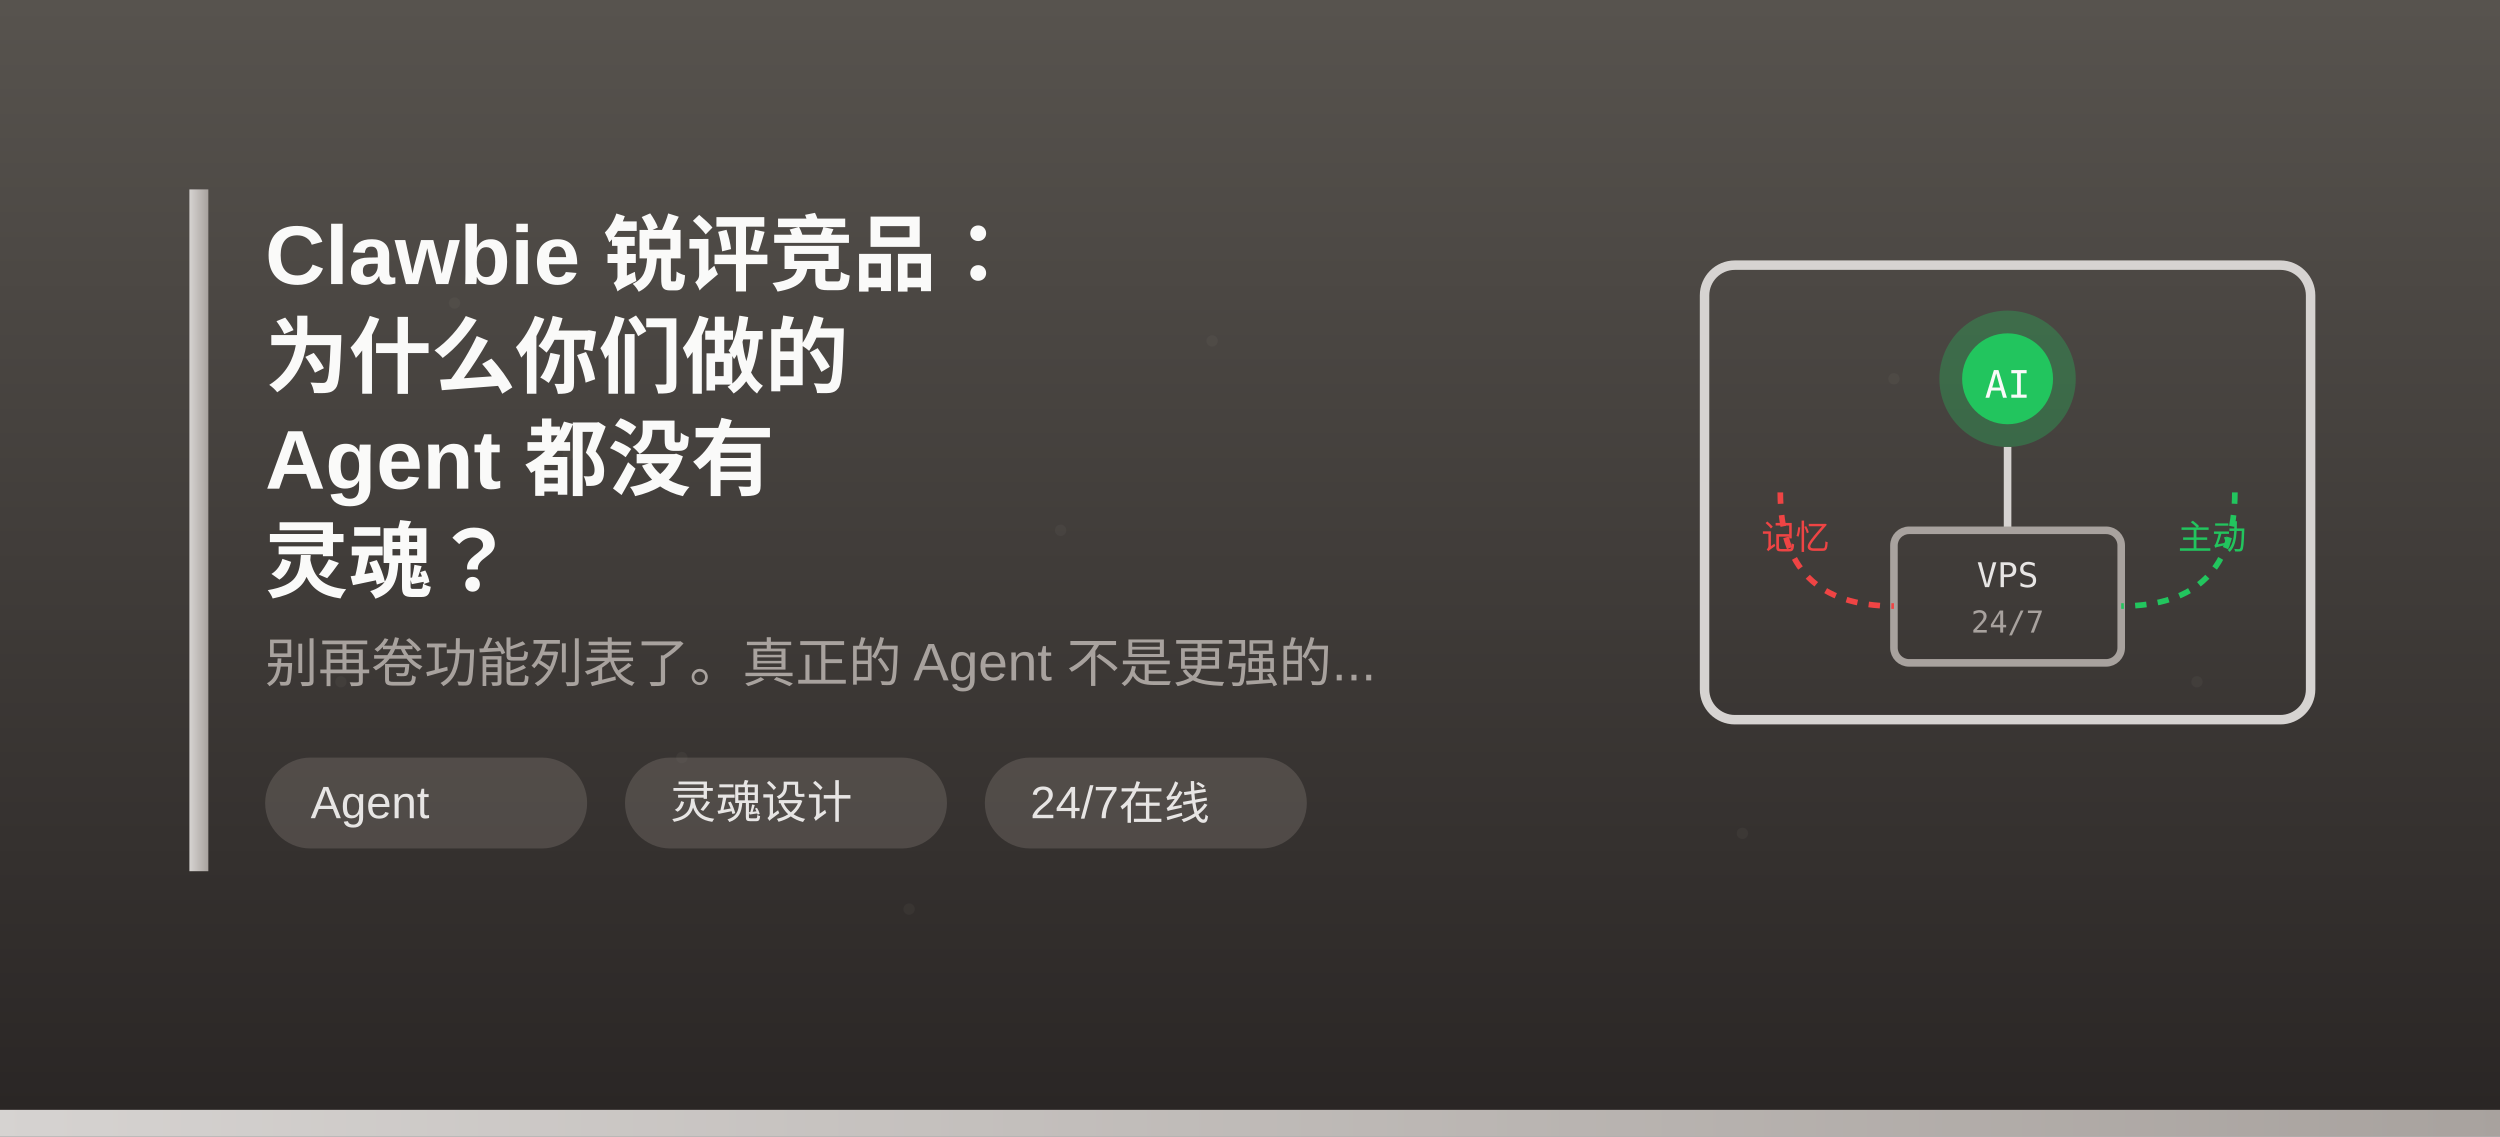
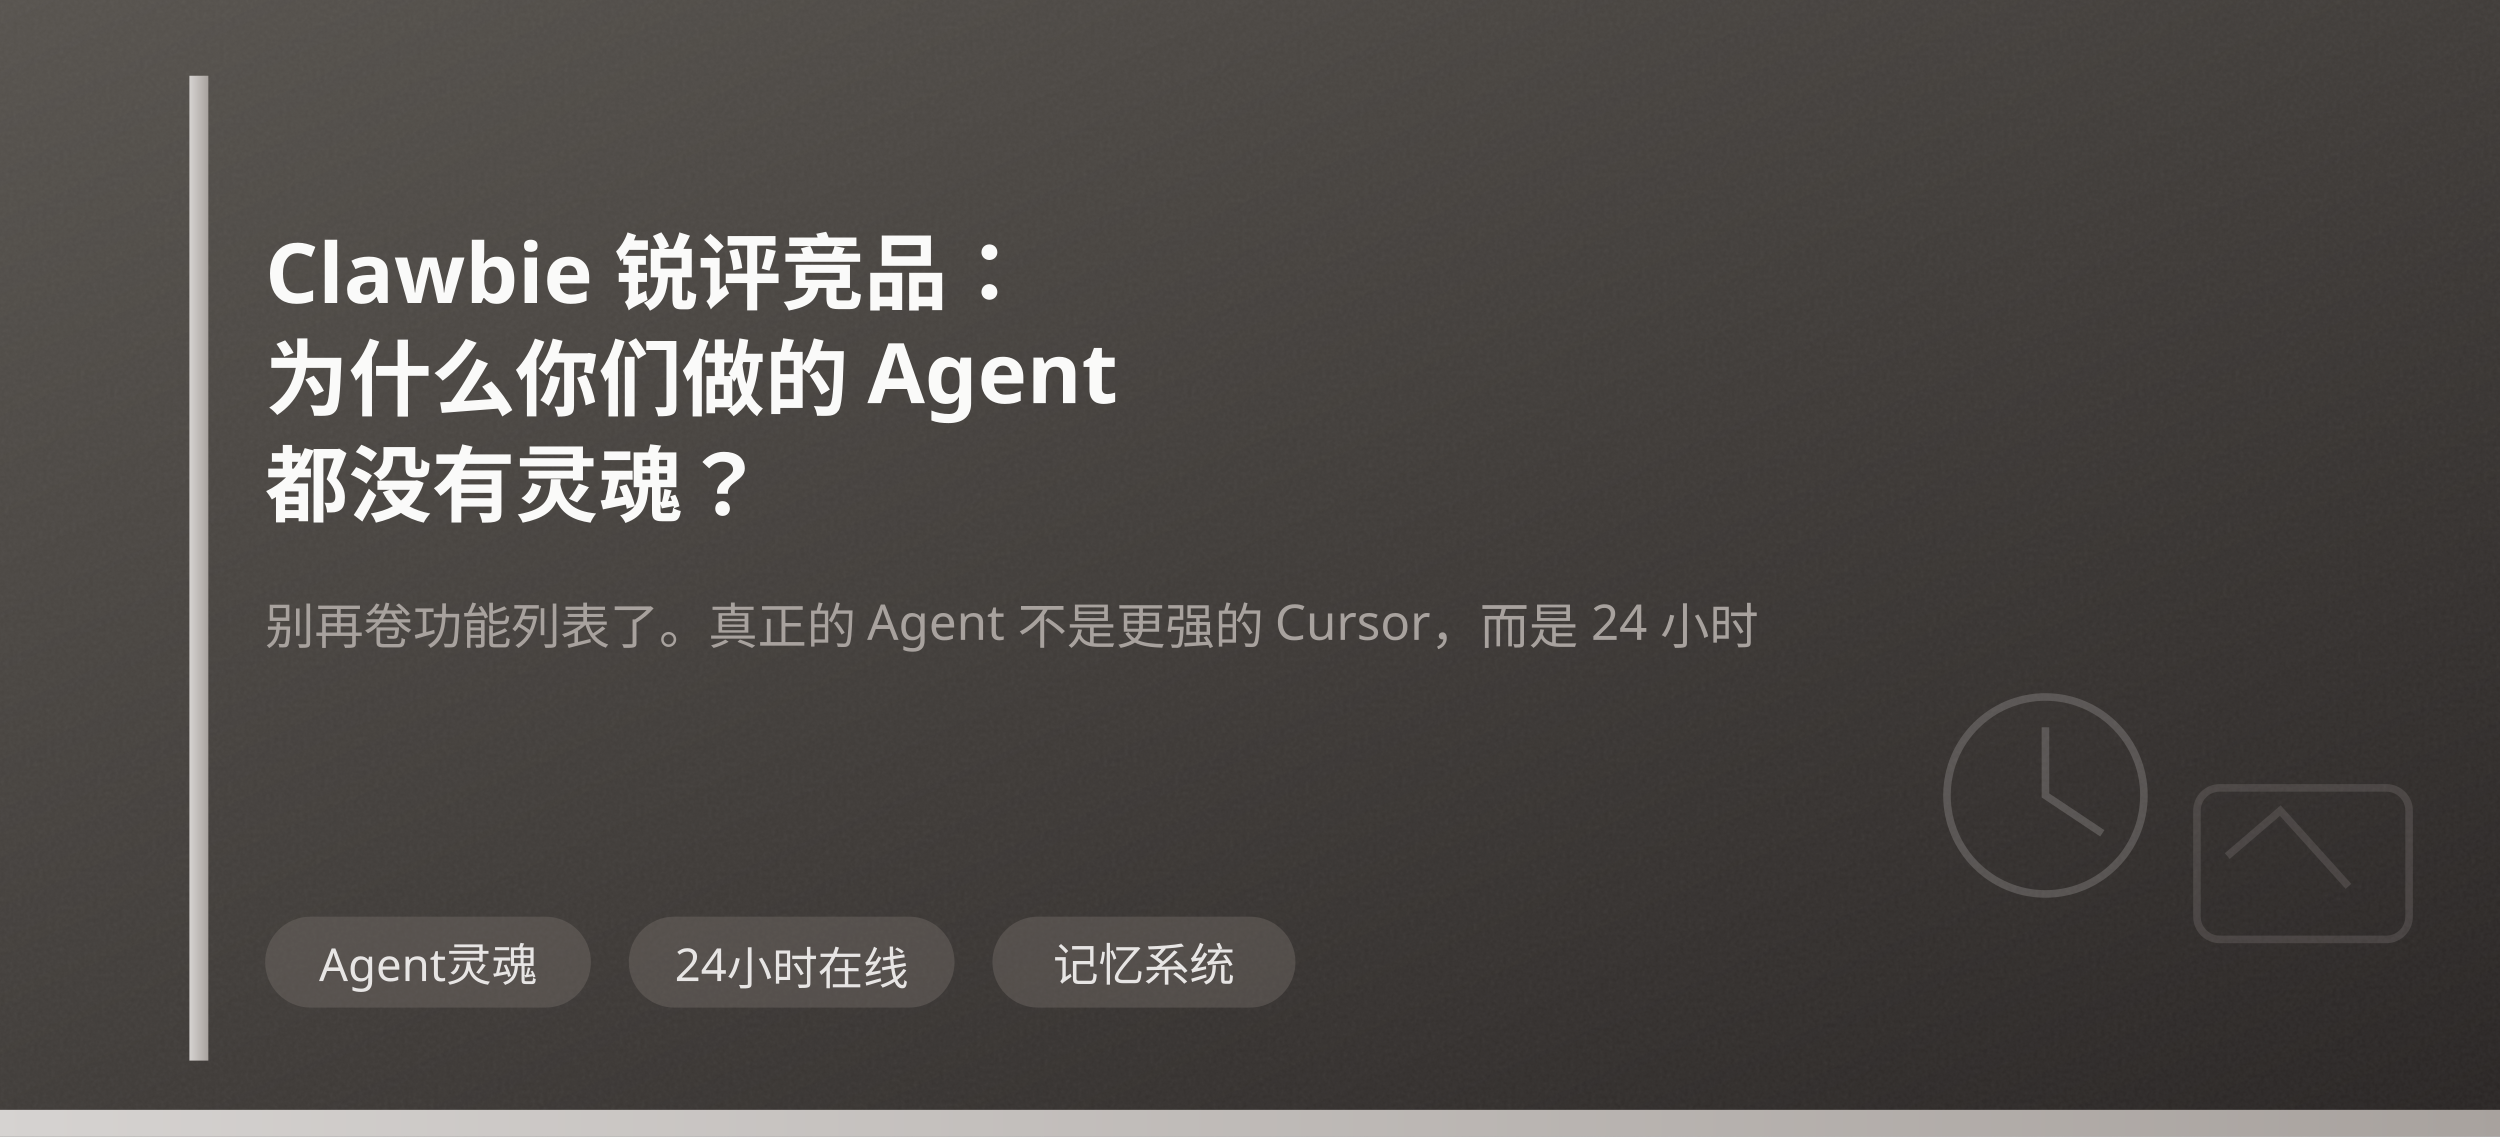
- <svg xmlns="http://www.w3.org/2000/svg" viewBox="0 0 660 300">
+ <svg xmlns="http://www.w3.org/2000/svg" width="660" height="300" viewBox="0 0 660 300">
  <defs>
-     <linearGradient id="bgGrad" x1="0%" y1="0%" x2="0%" y2="100%">
-       <stop offset="0%" style="stop-color:#57534E" />
-       <stop offset="100%" style="stop-color:#292524" />
+     <linearGradient id="bg" x1="0" y1="0" x2="1" y2="1">
+       <stop offset="0%" stop-color="#57534E" />
+       <stop offset="100%" stop-color="#292524" />
    </linearGradient>
-     <linearGradient id="accentGrad" x1="0%" y1="0%" x2="100%" y2="0%">
-       <stop offset="0%" style="stop-color:#D6D3D1" />
-       <stop offset="100%" style="stop-color:#A8A29E" />
+     <linearGradient id="accent" x1="0" y1="0" x2="1" y2="0">
+       <stop offset="0%" stop-color="#D6D3D1" />
+       <stop offset="100%" stop-color="#A8A29E" />
    </linearGradient>
+     <filter id="grain">
+       <feTurbulence type="fractalNoise" baseFrequency="0.9" numOctaves="2" seed="3" />
+       <feColorMatrix type="saturate" values="0" />
+     </filter>
  </defs>
-   <rect width="660" height="300" fill="url(#bgGrad)" />
-   <circle cx="120" cy="80" r="1.5" fill="#A8A29E" opacity="0.06" />
-   <circle cx="280" cy="140" r="1.5" fill="#A8A29E" opacity="0.06" />
-   <circle cx="180" cy="200" r="1.5" fill="#A8A29E" opacity="0.06" />
-   <circle cx="320" cy="90" r="1.5" fill="#A8A29E" opacity="0.06" />
-   <circle cx="90" cy="180" r="1.5" fill="#A8A29E" opacity="0.06" />
-   <circle cx="240" cy="240" r="1.5" fill="#A8A29E" opacity="0.06" />
-   <circle cx="150" cy="120" r="1.5" fill="#A8A29E" opacity="0.06" />
-   <circle cx="500" cy="100" r="1.5" fill="#A8A29E" opacity="0.06" />
-   <circle cx="580" cy="180" r="1.5" fill="#A8A29E" opacity="0.06" />
-   <circle cx="460" cy="220" r="1.5" fill="#A8A29E" opacity="0.06" />
-   <rect x="50" y="50" width="5" height="180" fill="url(#accentGrad)" />
-   <text x="70" y="75" font-family="Arial, sans-serif" font-size="22" font-weight="bold" fill="#FAFAF9">
-     Clawbie 锐评竞品：
+   <rect width="660" height="300" fill="url(#bg)" />
+   <rect width="660" height="300" filter="url(#grain)" opacity="0.06" fill="#A8A29E" />
+   <rect x="50" y="20" width="5" height="260" fill="url(#accent)" />
+   <text x="70" y="80" fill="#FAFAF9" font-size="22" font-weight="700" font-family="sans-serif">
+     <tspan x="70" dy="0">Clawbie 锐评竞品：</tspan>
+     <tspan x="70" dy="28">为什么你们做的 Agent</tspan>
+     <tspan x="70" dy="28">都没有灵魂？</tspan>
  </text>
-   <text x="70" y="102" font-family="Arial, sans-serif" font-size="22" font-weight="bold" fill="#FAFAF9">
-     为什么你们做的
+   <text x="70" y="170" fill="#A8A29E" font-size="13" font-family="sans-serif">
+     别再卷功能列表了。真正的 Agent 不是更强的 Cursor，而是 24 小时
  </text>
-   <text x="70" y="129" font-family="Arial, sans-serif" font-size="22" font-weight="bold" fill="#FAFAF9">
-     Agent 都没有
-   </text>
-   <text x="70" y="156" font-family="Arial, sans-serif" font-size="22" font-weight="bold" fill="#FAFAF9">
-     灵魂？
-   </text>
-   <text x="70" y="180" font-family="Arial, sans-serif" font-size="14" fill="#A8A29E">
-     别再卷功能列表了。真正的 Agent 不是更强的...
-   </text>
-   <rect x="70" y="200" width="85" height="24" rx="12" fill="#78716C" opacity="0.4" />
-   <text x="82" y="216" font-family="Arial, sans-serif" font-size="12" fill="#E7E5E4">Agent</text>
-   <rect x="165" y="200" width="85" height="24" rx="12" fill="#78716C" opacity="0.4" />
-   <text x="177" y="216" font-family="Arial, sans-serif" font-size="12" fill="#E7E5E4">灵魂设计</text>
-   <rect x="260" y="200" width="85" height="24" rx="12" fill="#78716C" opacity="0.4" />
-   <text x="272" y="216" font-family="Arial, sans-serif" font-size="12" fill="#E7E5E4">24/7在线</text>
-   <g transform="translate(430, 50)">
-     <rect x="20" y="20" width="160" height="120" rx="8" fill="none" stroke="#D6D3D1" stroke-width="2.5" />
-     <circle cx="100" cy="50" r="18" fill="#22C55E" opacity="0.3" />
-     <circle cx="100" cy="50" r="12" fill="#22C55E" />
-     <text x="100" y="55" font-family="monospace" font-size="10" fill="#FAFAF9" text-anchor="middle">AI</text>
-     <line x1="100" y1="68" x2="100" y2="90" stroke="#D6D3D1" stroke-width="2" />
-     <rect x="70" y="90" width="60" height="35" rx="4" fill="none" stroke="#A8A29E" stroke-width="2" />
-     <text x="100" y="105" font-family="monospace" font-size="9" fill="#E7E5E4" text-anchor="middle">VPS</text>
-     <text x="100" y="117" font-family="monospace" font-size="8" fill="#A8A29E" text-anchor="middle">24/7</text>
-     <path d="M 40 80 Q 40 110 70 110" fill="none" stroke="#EF4444" stroke-width="1.5" stroke-dasharray="3,3" />
-     <text x="35" y="95" font-family="sans-serif" font-size="9" fill="#EF4444">记忆</text>
-     <path d="M 160 80 Q 160 110 130 110" fill="none" stroke="#22C55E" stroke-width="1.5" stroke-dasharray="3,3" />
-     <text x="145" y="95" font-family="sans-serif" font-size="9" fill="#22C55E">主动</text>
+   <g>
+     <rect x="70" y="242" width="86" height="24" rx="12" fill="#78716C" opacity="0.4" />
+     <text x="113" y="259" text-anchor="middle" fill="#E7E5E4" font-size="12" font-family="sans-serif">Agent灵魂</text>
+     <rect x="166" y="242" width="86" height="24" rx="12" fill="#78716C" opacity="0.4" />
+     <text x="209" y="259" text-anchor="middle" fill="#E7E5E4" font-size="12" font-family="sans-serif">24小时在线</text>
+     <rect x="262" y="242" width="80" height="24" rx="12" fill="#78716C" opacity="0.4" />
+     <text x="302" y="259" text-anchor="middle" fill="#E7E5E4" font-size="12" font-family="sans-serif">记忆系统</text>
  </g>
-   <rect x="0" y="293" width="660" height="7" fill="url(#accentGrad)" />
+   <g opacity="0.22" stroke="#D6D3D1" fill="none" stroke-width="2">
+     <circle cx="540" cy="210" r="26" />
+     <path d="M540 192 L540 210 L555 220" />
+   </g>
+   <g opacity="0.2" stroke="#A8A29E" fill="none" stroke-width="2">
+     <rect x="580" y="208" width="56" height="40" rx="6" />
+     <path d="M588 226 L602 214 L620 234" />
+   </g>
+   <rect x="0" y="293" width="660" height="7" fill="url(#accent)" />
</svg>
